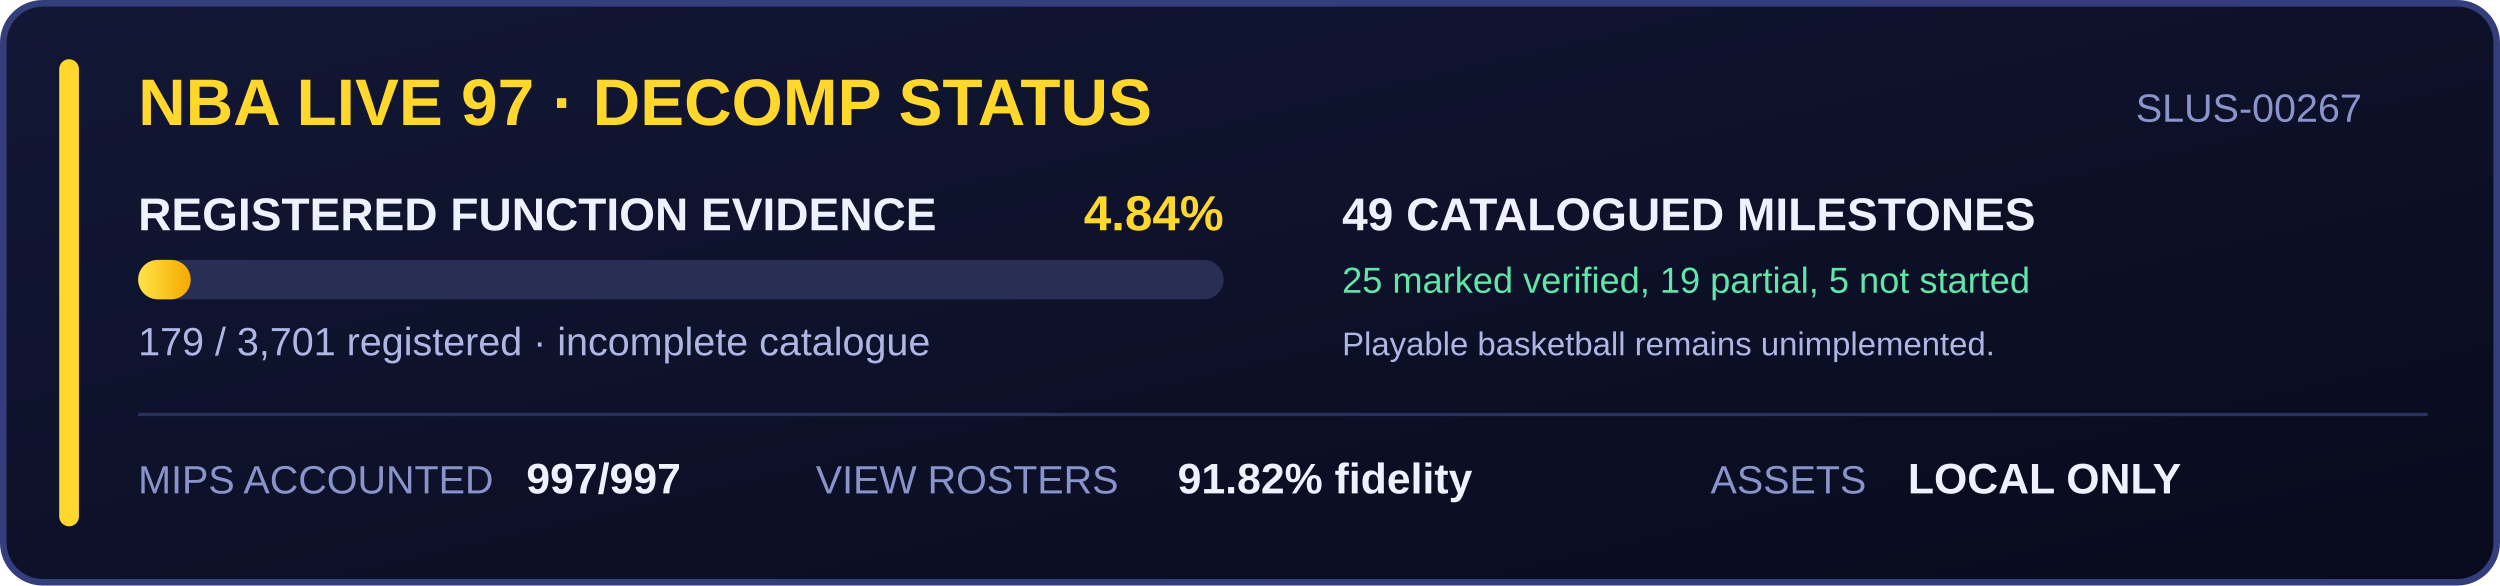
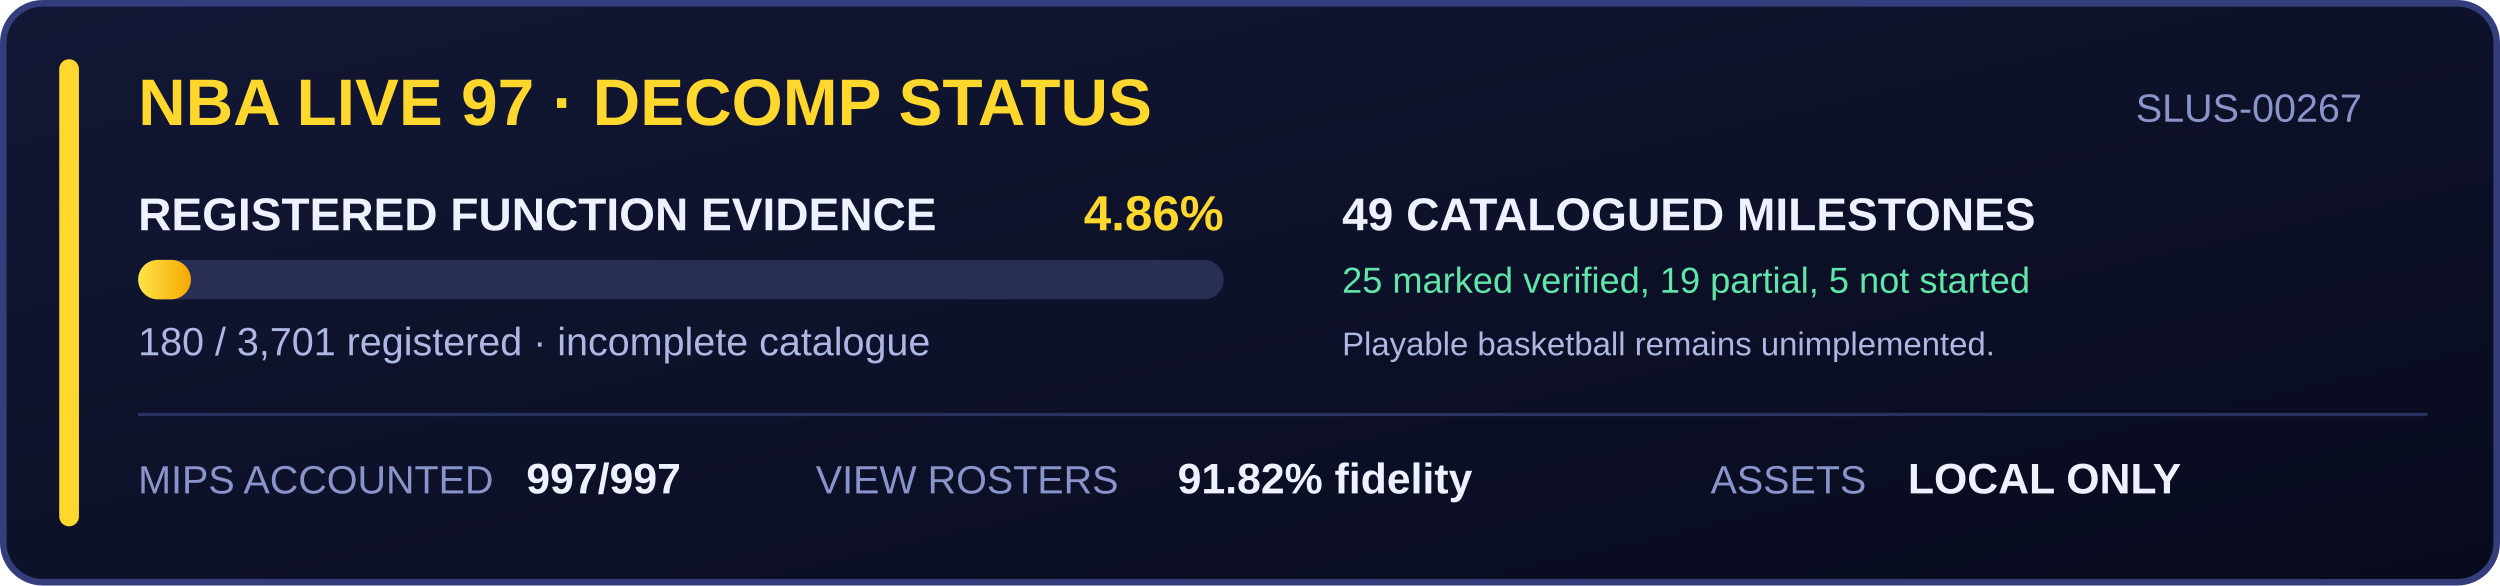
<svg xmlns="http://www.w3.org/2000/svg" width="760" height="178" viewBox="0 0 760 178" role="img" aria-labelledby="title desc">
  <defs>
    <linearGradient id="panel" x1="0" y1="0" x2="1" y2="1">
      <stop stop-color="#121735" />
      <stop offset="1" stop-color="#080b1d" />
    </linearGradient>
    <linearGradient id="gold" x1="0" y1="0" x2="1" y2="0">
      <stop stop-color="#ffe44a" />
      <stop offset="1" stop-color="#f6a800" />
    </linearGradient>
  </defs>
  <rect x="1" y="1" width="758" height="176" rx="12" fill="url(#panel)" stroke="#343e7d" stroke-width="2" />
  <rect x="18" y="18" width="6" height="142" rx="3" fill="#ffd72d" />
  <g font-family="Segoe UI, Arial, sans-serif">
    <text x="42" y="38" fill="#ffd72d" font-size="20" font-weight="700">NBA LIVE 97 · DECOMP STATUS</text>
    <text x="718" y="37" fill="#8994ca" font-size="12" text-anchor="end">SLUS-00267</text>
    <text x="42" y="70" fill="#eef1ff" font-size="14" font-weight="600">REGISTERED FUNCTION EVIDENCE</text>
-     <text x="372" y="70" fill="#ffd72d" font-size="15" font-weight="700" text-anchor="end">4.84%</text>
+     <text x="372" y="70" fill="#ffd72d" font-size="15" font-weight="700" text-anchor="end">4.86%</text>
    <rect x="42" y="79" width="330" height="12" rx="6" fill="#282e54" />
-     <rect x="42" y="79" width="15.97" height="12" rx="6" fill="url(#gold)" />
-     <text x="42" y="108" fill="#aeb7e4" font-size="12">179 / 3,701 registered · incomplete catalogue</text>
+     <rect x="42" y="79" width="16.04" height="12" rx="6" fill="url(#gold)" />
+     <text x="42" y="108" fill="#aeb7e4" font-size="12">180 / 3,701 registered · incomplete catalogue</text>
    <text x="408" y="70" fill="#eef1ff" font-size="14" font-weight="600">49 CATALOGUED MILESTONES</text>
    <text x="408" y="89" fill="#60e6a8" font-size="11">25 marked verified, 19 partial, 5 not started</text>
    <text x="408" y="108" fill="#aeb7e4" font-size="10">Playable basketball remains unimplemented.</text>
    <line x1="42" y1="126" x2="738" y2="126" stroke="#29315f" />
    <text x="42" y="150" fill="#8994ca" font-size="12">MIPS ACCOUNTED</text>
    <text x="160" y="150" fill="#eef1ff" font-size="13" font-weight="700">997/997</text>
    <text x="248" y="150" fill="#8994ca" font-size="12">VIEW ROSTERS</text>
    <text x="358" y="150" fill="#eef1ff" font-size="13" font-weight="700">91.82% fidelity</text>
    <text x="520" y="150" fill="#8994ca" font-size="12">ASSETS</text>
    <text x="580" y="150" fill="#eef1ff" font-size="13" font-weight="700">LOCAL ONLY</text>
  </g>
</svg>
